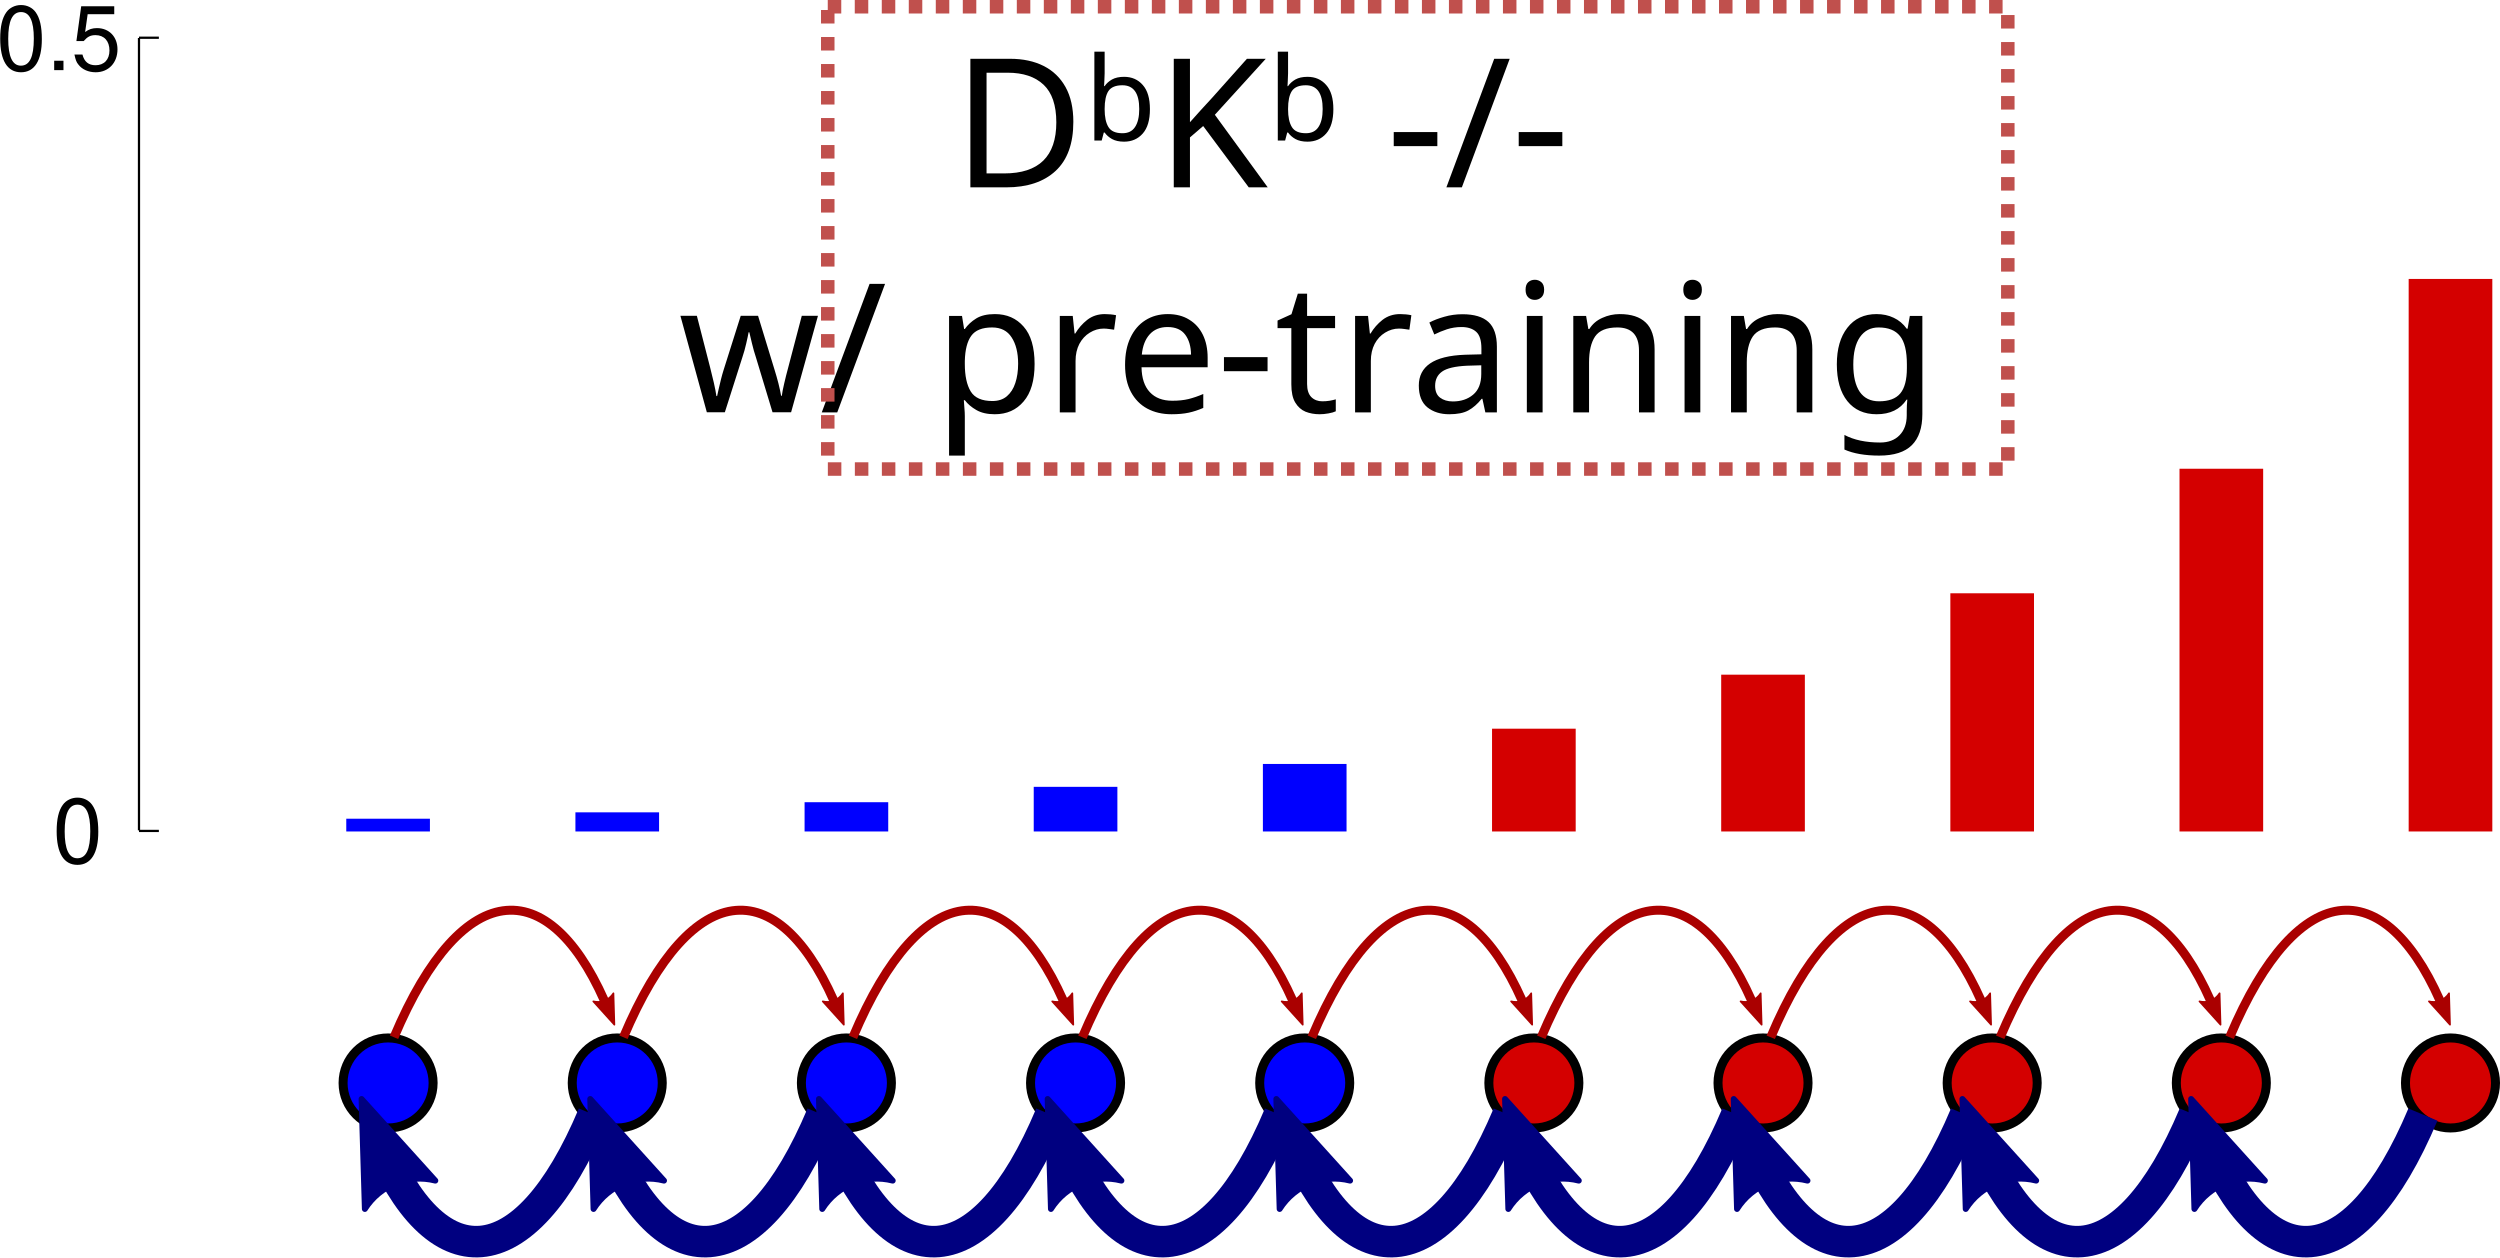
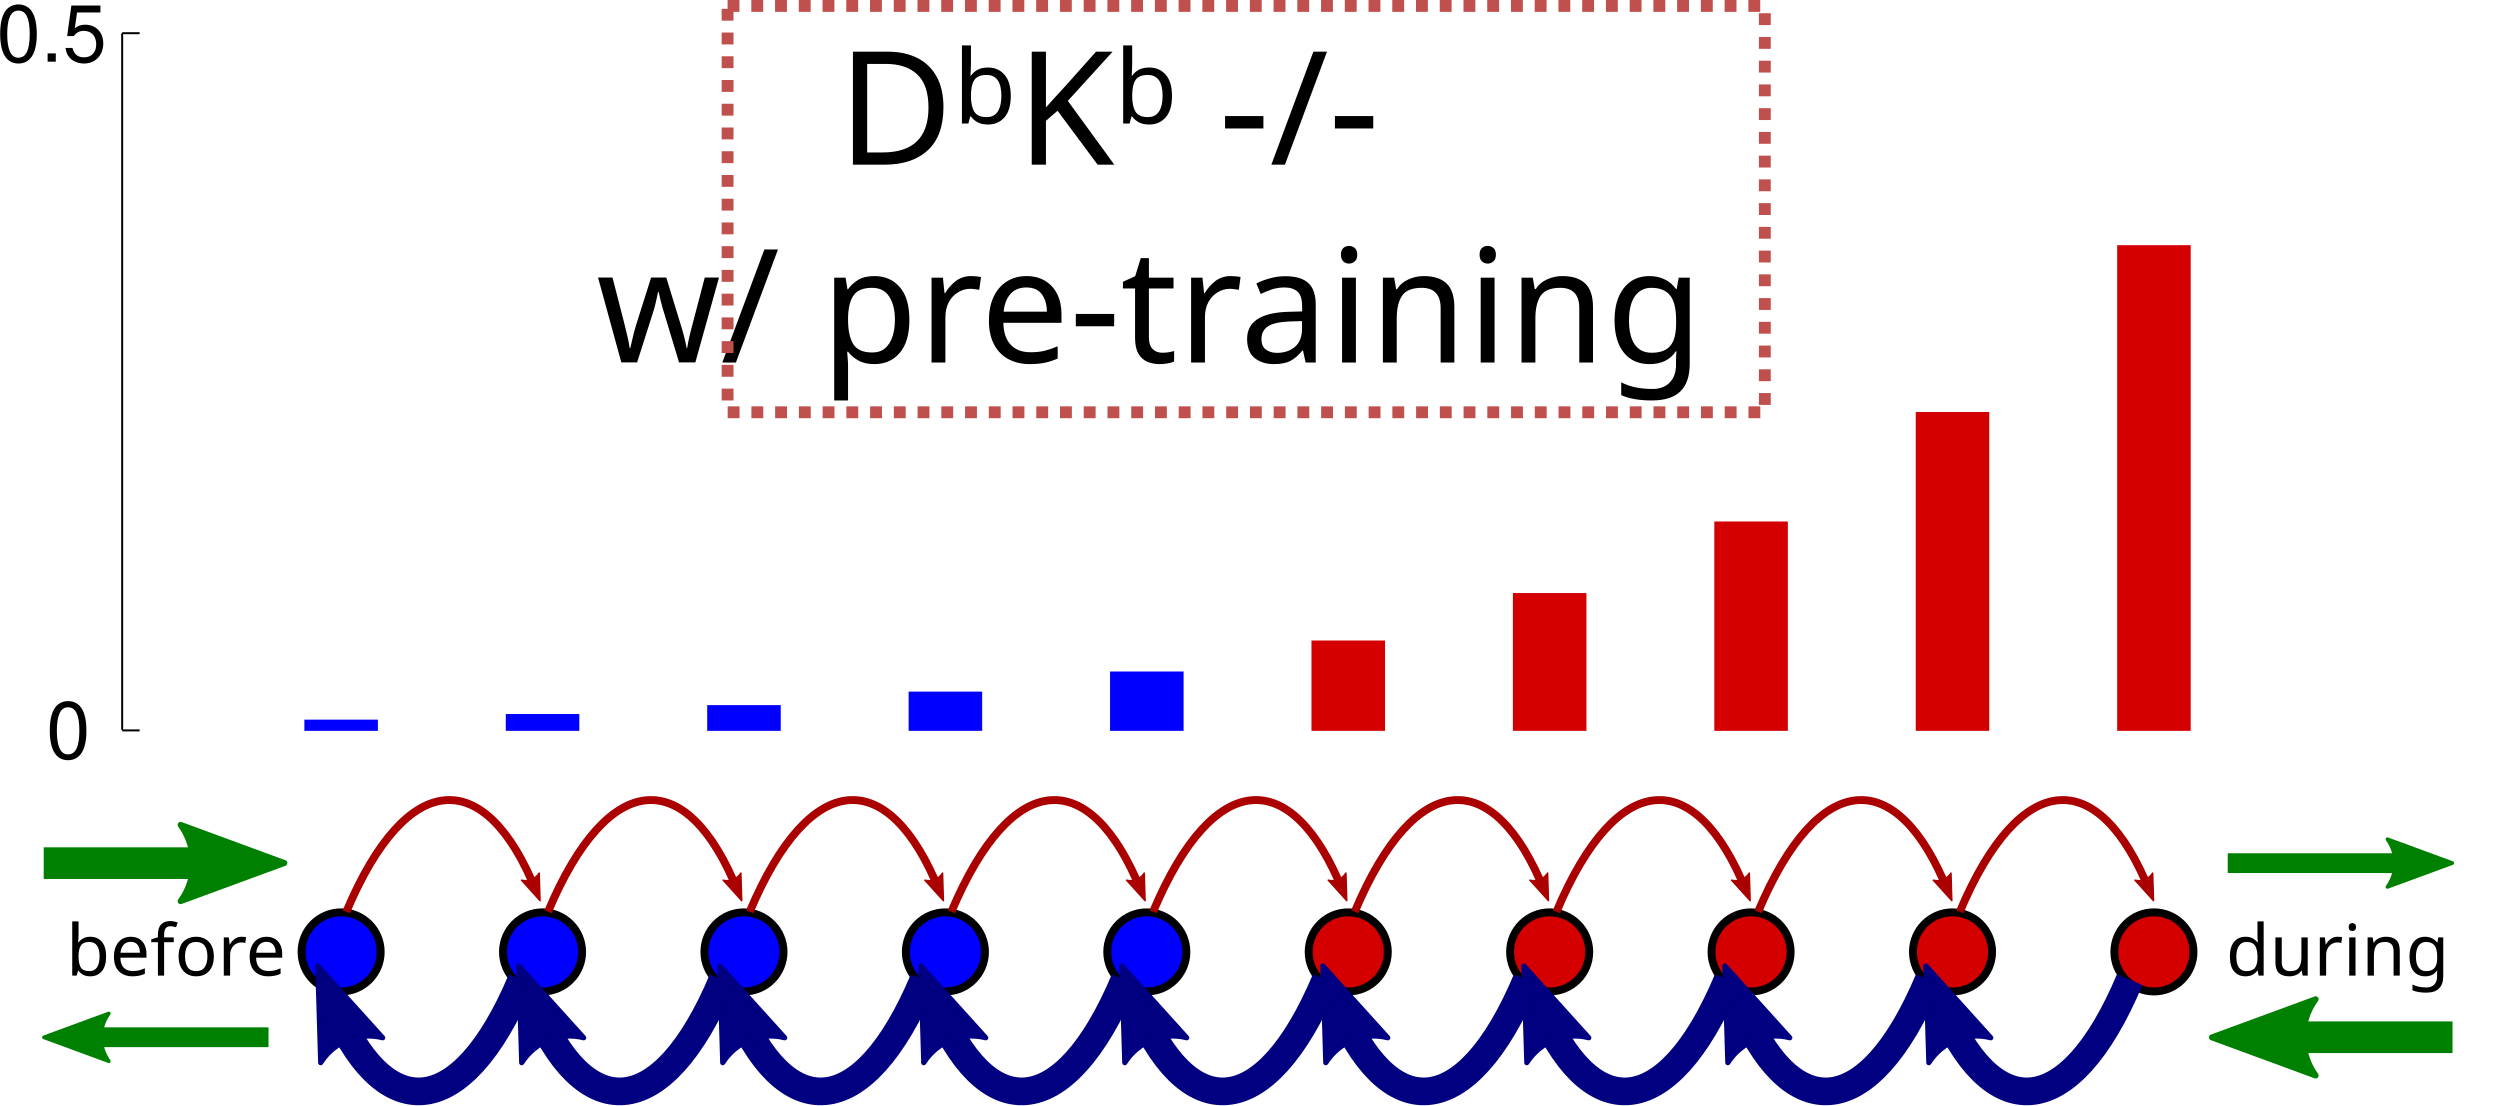
- <svg xmlns="http://www.w3.org/2000/svg" width="277.7" height="139.674" id="svg2" version="1.1">
+ <svg xmlns="http://www.w3.org/2000/svg" width="315.934" height="139.674" id="svg2" version="1.1">
  <defs id="defs4">
    <marker orient="auto" refY="0" refX="0" id="Arrow2Send" style="overflow:visible">
      <path id="path4544" style="font-size:12px;fill-rule:evenodd;stroke-width:0.625;stroke-linejoin:round" d="M 8.719,4.034 -2.207,0.016 8.719,-4.002 c -1.745,2.372 -1.735,5.617 -6e-7,8.035 z" transform="matrix(-0.3,0,0,-0.3,0.69,0)" />
    </marker>
    <marker orient="auto" refY="0" refX="0" id="Arrow2Sstart" style="overflow:visible">
      <path id="path4541" style="font-size:12px;fill-rule:evenodd;stroke-width:0.625;stroke-linejoin:round" d="M 8.719,4.034 -2.207,0.016 8.719,-4.002 c -1.745,2.372 -1.735,5.617 -6e-7,8.035 z" transform="matrix(0.3,0,0,0.3,-0.69,0)" />
    </marker>
    <marker orient="auto" refY="0" refX="0" id="Arrow2Send-4" style="overflow:visible">
      <path id="path4544-5" style="font-size:12px;fill-rule:evenodd;stroke-width:0.625;stroke-linejoin:round" d="M 8.719,4.034 -2.207,0.016 8.719,-4.002 c -1.745,2.372 -1.735,5.617 -6e-7,8.035 z" transform="matrix(-0.3,0,0,-0.3,0.69,0)" />
    </marker>
    <marker orient="auto" refY="0" refX="0" id="Arrow2Send-3" style="overflow:visible">
      <path id="path4544-52" style="font-size:12px;fill-rule:evenodd;stroke-width:0.625;stroke-linejoin:round" d="M 8.719,4.034 -2.207,0.016 8.719,-4.002 c -1.745,2.372 -1.735,5.617 -6e-7,8.035 z" transform="matrix(-0.3,0,0,-0.3,0.69,0)" />
    </marker>
    <marker orient="auto" refY="0" refX="0" id="Arrow2Send-9" style="overflow:visible">
      <path id="path4544-4" style="font-size:12px;fill-rule:evenodd;stroke-width:0.625;stroke-linejoin:round" d="M 8.719,4.034 -2.207,0.016 8.719,-4.002 c -1.745,2.372 -1.735,5.617 -6e-7,8.035 z" transform="matrix(-0.3,0,0,-0.3,0.69,0)" />
    </marker>
    <marker orient="auto" refY="0" refX="0" id="Arrow2Send-0" style="overflow:visible">
      <path id="path4544-59" style="font-size:12px;fill-rule:evenodd;stroke-width:0.625;stroke-linejoin:round" d="M 8.719,4.034 -2.207,0.016 8.719,-4.002 c -1.745,2.372 -1.735,5.617 -6e-7,8.035 z" transform="matrix(-0.3,0,0,-0.3,0.69,0)" />
    </marker>
    <marker orient="auto" refY="0" refX="0" id="Arrow2Send-6" style="overflow:visible">
      <path id="path4544-594" style="font-size:12px;fill-rule:evenodd;stroke-width:0.625;stroke-linejoin:round" d="M 8.719,4.034 -2.207,0.016 8.719,-4.002 c -1.745,2.372 -1.735,5.617 -6e-7,8.035 z" transform="matrix(-0.3,0,0,-0.3,0.69,0)" />
    </marker>
    <marker orient="auto" refY="0" refX="0" id="Arrow2Send-43" style="overflow:visible">
      <path id="path4544-54" style="font-size:12px;fill-rule:evenodd;stroke-width:0.625;stroke-linejoin:round" d="M 8.719,4.034 -2.207,0.016 8.719,-4.002 c -1.745,2.372 -1.735,5.617 -6e-7,8.035 z" transform="matrix(-0.3,0,0,-0.3,0.69,0)" />
    </marker>
    <marker orient="auto" refY="0" refX="0" id="Arrow2Send-41" style="overflow:visible">
      <path id="path4544-6" style="font-size:12px;fill-rule:evenodd;stroke-width:0.625;stroke-linejoin:round" d="M 8.719,4.034 -2.207,0.016 8.719,-4.002 c -1.745,2.372 -1.735,5.617 -6e-7,8.035 z" transform="matrix(-0.3,0,0,-0.3,0.69,0)" />
    </marker>
    <marker orient="auto" refY="0" refX="0" id="Arrow2Send-1" style="overflow:visible">
      <path id="path4544-58" style="font-size:12px;fill-rule:evenodd;stroke-width:0.625;stroke-linejoin:round" d="M 8.719,4.034 -2.207,0.016 8.719,-4.002 c -1.745,2.372 -1.735,5.617 -6e-7,8.035 z" transform="matrix(-0.3,0,0,-0.3,0.69,0)" />
    </marker>
    <marker orient="auto" refY="0" refX="0" id="Arrow2Send-01" style="overflow:visible">
      <path id="path4544-40" style="font-size:12px;fill-rule:evenodd;stroke-width:0.625;stroke-linejoin:round" d="M 8.719,4.034 -2.207,0.016 8.719,-4.002 c -1.745,2.372 -1.735,5.617 -6e-7,8.035 z" transform="matrix(-0.3,0,0,-0.3,0.69,0)" />
    </marker>
    <marker orient="auto" refY="0" refX="0" id="Arrow2Send-91" style="overflow:visible">
      <path id="path4544-7" style="font-size:12px;fill-rule:evenodd;stroke-width:0.625;stroke-linejoin:round" d="M 8.719,4.034 -2.207,0.016 8.719,-4.002 c -1.745,2.372 -1.735,5.617 -6e-7,8.035 z" transform="matrix(-0.3,0,0,-0.3,0.69,0)" />
    </marker>
    <marker orient="auto" refY="0" refX="0" id="Arrow2Send-96" style="overflow:visible">
      <path id="path4544-8" style="font-size:12px;fill-rule:evenodd;stroke-width:0.625;stroke-linejoin:round" d="M 8.719,4.034 -2.207,0.016 8.719,-4.002 c -1.745,2.372 -1.735,5.617 -6e-7,8.035 z" transform="matrix(-0.3,0,0,-0.3,0.69,0)" />
    </marker>
    <marker orient="auto" refY="0" refX="0" id="Arrow2Send-30" style="overflow:visible">
      <path id="path4544-2" style="font-size:12px;fill-rule:evenodd;stroke-width:0.625;stroke-linejoin:round" d="M 8.719,4.034 -2.207,0.016 8.719,-4.002 c -1.745,2.372 -1.735,5.617 -6e-7,8.035 z" transform="matrix(-0.3,0,0,-0.3,0.69,0)" />
    </marker>
    <marker orient="auto" refY="0" refX="0" id="Arrow2Send-92" style="overflow:visible">
      <path id="path4544-24" style="font-size:12px;fill-rule:evenodd;stroke-width:0.625;stroke-linejoin:round" d="M 8.719,4.034 -2.207,0.016 8.719,-4.002 c -1.745,2.372 -1.735,5.617 -6e-7,8.035 z" transform="matrix(-0.3,0,0,-0.3,0.69,0)" />
    </marker>
    <marker orient="auto" refY="0" refX="0" id="Arrow2Send-8" style="overflow:visible">
      <path id="path4544-72" style="font-size:12px;fill-rule:evenodd;stroke-width:0.625;stroke-linejoin:round" d="M 8.719,4.034 -2.207,0.016 8.719,-4.002 c -1.745,2.372 -1.735,5.617 -6e-7,8.035 z" transform="matrix(-0.3,0,0,-0.3,0.69,0)" />
    </marker>
    <marker orient="auto" refY="0" refX="0" id="Arrow2Send-34" style="overflow:visible">
      <path id="path4544-3" style="font-size:12px;fill-rule:evenodd;stroke-width:0.625;stroke-linejoin:round" d="M 8.719,4.034 -2.207,0.016 8.719,-4.002 c -1.745,2.372 -1.735,5.617 -6e-7,8.035 z" transform="matrix(-0.3,0,0,-0.3,0.69,0)" />
    </marker>
    <marker orient="auto" refY="0" refX="0" id="Arrow2Send-32" style="overflow:visible">
      <path id="path4544-76" style="font-size:12px;fill-rule:evenodd;stroke-width:0.625;stroke-linejoin:round" d="M 8.719,4.034 -2.207,0.016 8.719,-4.002 c -1.745,2.372 -1.735,5.617 -6e-7,8.035 z" transform="matrix(-0.3,0,0,-0.3,0.69,0)" />
    </marker>
    <marker orient="auto" refY="0" refX="0" id="Arrow2Send-36" style="overflow:visible">
      <path id="path4544-9" style="font-size:12px;fill-rule:evenodd;stroke-width:0.625;stroke-linejoin:round" d="M 8.719,4.034 -2.207,0.016 8.719,-4.002 c -1.745,2.372 -1.735,5.617 -6e-7,8.035 z" transform="matrix(-0.3,0,0,-0.3,0.69,0)" />
    </marker>
    <marker orient="auto" refY="0" refX="0" id="Arrow2Send-33" style="overflow:visible">
      <path id="path4544-0" style="font-size:12px;fill-rule:evenodd;stroke-width:0.625;stroke-linejoin:round" d="M 8.719,4.034 -2.207,0.016 8.719,-4.002 c -1.745,2.372 -1.735,5.617 -6e-7,8.035 z" transform="matrix(-0.3,0,0,-0.3,0.69,0)" />
    </marker>
    <marker orient="auto" refY="0" refX="0" id="Arrow2SendM" style="overflow:visible">
      <path id="path3097" style="font-size:12px;fill:#aa0000;fill-rule:evenodd;stroke:#aa0000;stroke-width:0.625;stroke-linejoin:round" d="M 8.719,4.034 -2.207,0.016 8.719,-4.002 c -1.745,2.372 -1.735,5.617 -6e-7,8.035 z" transform="matrix(-0.3,0,0,-0.3,0.69,0)" />
    </marker>
    <marker orient="auto" refY="0" refX="0" id="Arrow2Sendg" style="overflow:visible">
      <path id="path3100" style="font-size:12px;fill:#aa0000;fill-rule:evenodd;stroke:#aa0000;stroke-width:0.625;stroke-linejoin:round" d="M 8.719,4.034 -2.207,0.016 8.719,-4.002 c -1.745,2.372 -1.735,5.617 -6e-7,8.035 z" transform="matrix(-0.3,0,0,-0.3,0.69,0)" />
    </marker>
    <marker orient="auto" refY="0" refX="0" id="Arrow2Send3" style="overflow:visible">
      <path id="path3103" style="font-size:12px;fill:#aa0000;fill-rule:evenodd;stroke:#aa0000;stroke-width:0.625;stroke-linejoin:round" d="M 8.719,4.034 -2.207,0.016 8.719,-4.002 c -1.745,2.372 -1.735,5.617 -6e-7,8.035 z" transform="matrix(-0.3,0,0,-0.3,0.69,0)" />
    </marker>
    <marker orient="auto" refY="0" refX="0" id="Arrow2Sends" style="overflow:visible">
      <path id="path3106" style="font-size:12px;fill:#aa0000;fill-rule:evenodd;stroke:#aa0000;stroke-width:0.625;stroke-linejoin:round" d="M 8.719,4.034 -2.207,0.016 8.719,-4.002 c -1.745,2.372 -1.735,5.617 -6e-7,8.035 z" transform="matrix(-0.3,0,0,-0.3,0.69,0)" />
    </marker>
    <marker orient="auto" refY="0" refX="0" id="Arrow2Sendz" style="overflow:visible">
      <path id="path3109" style="font-size:12px;fill:#aa0000;fill-rule:evenodd;stroke:#aa0000;stroke-width:0.625;stroke-linejoin:round" d="M 8.719,4.034 -2.207,0.016 8.719,-4.002 c -1.745,2.372 -1.735,5.617 -6e-7,8.035 z" transform="matrix(-0.3,0,0,-0.3,0.69,0)" />
    </marker>
    <marker orient="auto" refY="0" refX="0" id="Arrow2SendI" style="overflow:visible">
      <path id="path3112" style="font-size:12px;fill:#aa0000;fill-rule:evenodd;stroke:#aa0000;stroke-width:0.625;stroke-linejoin:round" d="M 8.719,4.034 -2.207,0.016 8.719,-4.002 c -1.745,2.372 -1.735,5.617 -6e-7,8.035 z" transform="matrix(-0.3,0,0,-0.3,0.69,0)" />
    </marker>
    <marker orient="auto" refY="0" refX="0" id="Arrow2Send7" style="overflow:visible">
      <path id="path3115" style="font-size:12px;fill:#aa0000;fill-rule:evenodd;stroke:#aa0000;stroke-width:0.625;stroke-linejoin:round" d="M 8.719,4.034 -2.207,0.016 8.719,-4.002 c -1.745,2.372 -1.735,5.617 -6e-7,8.035 z" transform="matrix(-0.3,0,0,-0.3,0.69,0)" />
    </marker>
    <marker orient="auto" refY="0" refX="0" id="Arrow2SendG" style="overflow:visible">
      <path id="path3118" style="font-size:12px;fill:#aa0000;fill-rule:evenodd;stroke:#aa0000;stroke-width:0.625;stroke-linejoin:round" d="M 8.719,4.034 -2.207,0.016 8.719,-4.002 c -1.745,2.372 -1.735,5.617 -6e-7,8.035 z" transform="matrix(-0.3,0,0,-0.3,0.69,0)" />
    </marker>
    <marker orient="auto" refY="0" refX="0" id="Arrow2SendJ" style="overflow:visible">
      <path id="path3121" style="font-size:12px;fill:#aa0000;fill-rule:evenodd;stroke:#aa0000;stroke-width:0.625;stroke-linejoin:round" d="M 8.719,4.034 -2.207,0.016 8.719,-4.002 c -1.745,2.372 -1.735,5.617 -6e-7,8.035 z" transform="matrix(-0.3,0,0,-0.3,0.69,0)" />
    </marker>
    <marker orient="auto" refY="0" refX="0" id="Arrow2Sendzk" style="overflow:visible">
      <path id="path3315" style="font-size:12px;fill:#000080;fill-rule:evenodd;stroke:#000080;stroke-width:0.625;stroke-linejoin:round" d="M 8.719,4.034 -2.207,0.016 8.719,-4.002 c -1.745,2.372 -1.735,5.617 -6e-7,8.035 z" transform="matrix(-0.3,0,0,-0.3,0.69,0)" />
    </marker>
    <marker orient="auto" refY="0" refX="0" id="Arrow2SendD" style="overflow:visible">
      <path id="path3318" style="font-size:12px;fill:#000080;fill-rule:evenodd;stroke:#000080;stroke-width:0.625;stroke-linejoin:round" d="M 8.719,4.034 -2.207,0.016 8.719,-4.002 c -1.745,2.372 -1.735,5.617 -6e-7,8.035 z" transform="matrix(-0.3,0,0,-0.3,0.69,0)" />
    </marker>
    <marker orient="auto" refY="0" refX="0" id="Arrow2SendO" style="overflow:visible">
      <path id="path3321" style="font-size:12px;fill:#000080;fill-rule:evenodd;stroke:#000080;stroke-width:0.625;stroke-linejoin:round" d="M 8.719,4.034 -2.207,0.016 8.719,-4.002 c -1.745,2.372 -1.735,5.617 -6e-7,8.035 z" transform="matrix(-0.3,0,0,-0.3,0.69,0)" />
    </marker>
    <marker orient="auto" refY="0" refX="0" id="Arrow2Sendu" style="overflow:visible">
      <path id="path3324" style="font-size:12px;fill:#000080;fill-rule:evenodd;stroke:#000080;stroke-width:0.625;stroke-linejoin:round" d="M 8.719,4.034 -2.207,0.016 8.719,-4.002 c -1.745,2.372 -1.735,5.617 -6e-7,8.035 z" transform="matrix(-0.3,0,0,-0.3,0.69,0)" />
    </marker>
    <marker orient="auto" refY="0" refX="0" id="Arrow2Sendd" style="overflow:visible">
      <path id="path3327" style="font-size:12px;fill:#000080;fill-rule:evenodd;stroke:#000080;stroke-width:0.625;stroke-linejoin:round" d="M 8.719,4.034 -2.207,0.016 8.719,-4.002 c -1.745,2.372 -1.735,5.617 -6e-7,8.035 z" transform="matrix(-0.3,0,0,-0.3,0.69,0)" />
    </marker>
    <marker orient="auto" refY="0" refX="0" id="Arrow2Send9" style="overflow:visible">
      <path id="path3330" style="font-size:12px;fill:#000080;fill-rule:evenodd;stroke:#000080;stroke-width:0.625;stroke-linejoin:round" d="M 8.719,4.034 -2.207,0.016 8.719,-4.002 c -1.745,2.372 -1.735,5.617 -6e-7,8.035 z" transform="matrix(-0.3,0,0,-0.3,0.69,0)" />
    </marker>
    <marker orient="auto" refY="0" refX="0" id="Arrow2SendI1" style="overflow:visible">
      <path id="path3333" style="font-size:12px;fill:#000080;fill-rule:evenodd;stroke:#000080;stroke-width:0.625;stroke-linejoin:round" d="M 8.719,4.034 -2.207,0.016 8.719,-4.002 c -1.745,2.372 -1.735,5.617 -6e-7,8.035 z" transform="matrix(-0.3,0,0,-0.3,0.69,0)" />
    </marker>
    <marker orient="auto" refY="0" refX="0" id="Arrow2Senda" style="overflow:visible">
      <path id="path3336" style="font-size:12px;fill:#000080;fill-rule:evenodd;stroke:#000080;stroke-width:0.625;stroke-linejoin:round" d="M 8.719,4.034 -2.207,0.016 8.719,-4.002 c -1.745,2.372 -1.735,5.617 -6e-7,8.035 z" transform="matrix(-0.3,0,0,-0.3,0.69,0)" />
    </marker>
    <marker orient="auto" refY="0" refX="0" id="Arrow2SendaN" style="overflow:visible">
      <path id="path3339" style="font-size:12px;fill:#000080;fill-rule:evenodd;stroke:#000080;stroke-width:0.625;stroke-linejoin:round" d="M 8.719,4.034 -2.207,0.016 8.719,-4.002 c -1.745,2.372 -1.735,5.617 -6e-7,8.035 z" transform="matrix(-0.3,0,0,-0.3,0.69,0)" />
    </marker>
+     <marker orient="auto" refY="0" refX="0" id="Arrow2Send-33Jk" style="overflow:visible">
+       <path id="path5285" style="font-size:12px;fill:#008000;fill-rule:evenodd;stroke:#008000;stroke-width:0.625;stroke-linejoin:round" d="M 8.719,4.034 -2.207,0.016 8.719,-4.002 c -1.745,2.372 -1.735,5.617 -6e-7,8.035 z" transform="matrix(-0.3,0,0,-0.3,0.69,0)" />
+     </marker>
+     <marker orient="auto" refY="0" refX="0" id="Arrow2Send-33V0" style="overflow:visible">
+       <path id="path5294" style="font-size:12px;fill:#008000;fill-rule:evenodd;stroke:#008000;stroke-width:0.625;stroke-linejoin:round" d="M 8.719,4.034 -2.207,0.016 8.719,-4.002 c -1.745,2.372 -1.735,5.617 -6e-7,8.035 z" transform="matrix(-0.3,0,0,-0.3,0.69,0)" />
+     </marker>
+     <marker orient="auto" refY="0" refX="0" id="Arrow2Send-33d2" style="overflow:visible">
+       <path id="path5288" style="font-size:12px;fill:#008000;fill-rule:evenodd;stroke:#008000;stroke-width:0.625;stroke-linejoin:round" d="M 8.719,4.034 -2.207,0.016 8.719,-4.002 c -1.745,2.372 -1.735,5.617 -6e-7,8.035 z" transform="matrix(-0.3,0,0,-0.3,0.69,0)" />
+     </marker>
+     <marker orient="auto" refY="0" refX="0" id="Arrow2Send-337r" style="overflow:visible">
+       <path id="path5291" style="font-size:12px;fill:#008000;fill-rule:evenodd;stroke:#008000;stroke-width:0.625;stroke-linejoin:round" d="M 8.719,4.034 -2.207,0.016 8.719,-4.002 c -1.745,2.372 -1.735,5.617 -6e-7,8.035 z" transform="matrix(-0.3,0,0,-0.3,0.69,0)" />
+     </marker>
  </defs>
  <g id="layer1" transform="translate(-99.48812,-320.6381)">
    <path transform="matrix(-1,0,0,1,556.6883,93.57143)" style="fill:#d40000;stroke:#000000;stroke-width:1;stroke-linecap:round;stroke-linejoin:round;stroke-miterlimit:4;stroke-dasharray:none;stroke-dashoffset:0" id="path2994-3-2-1" d="m 190,347.362 c 0,2.761 -2.239,5 -5,5 -2.761,0 -5,-2.239 -5,-5 0,-2.761 2.239,-5 5,-5 2.761,0 5,2.239 5,5 z" />
    <path transform="matrix(-1,0,0,1,531.2338,93.57143)" style="fill:#d40000;stroke:#000000;stroke-width:1;stroke-linecap:round;stroke-linejoin:round;stroke-miterlimit:4;stroke-dasharray:none;stroke-dashoffset:0" id="path2994-3-2-7" d="m 190,347.362 c 0,2.761 -2.239,5 -5,5 -2.761,0 -5,-2.239 -5,-5 0,-2.761 2.239,-5 5,-5 2.761,0 5,2.239 5,5 z" />
    <path transform="matrix(-1,0,0,1,480.3247,93.57143)" style="fill:#d40000;stroke:#000000;stroke-width:1;stroke-linecap:round;stroke-linejoin:round;stroke-miterlimit:4;stroke-dasharray:none;stroke-dashoffset:0" id="path2994-3-2-4" d="m 190,347.362 c 0,2.761 -2.239,5 -5,5 -2.761,0 -5,-2.239 -5,-5 0,-2.761 2.239,-5 5,-5 2.761,0 5,2.239 5,5 z" />
    <path transform="matrix(-1,0,0,1,505.7792,93.57143)" style="fill:#d40000;stroke:#000000;stroke-width:1;stroke-linecap:round;stroke-linejoin:round;stroke-miterlimit:4;stroke-dasharray:none;stroke-dashoffset:0" id="path2994-3-2-0" d="m 190,347.362 c 0,2.761 -2.239,5 -5,5 -2.761,0 -5,-2.239 -5,-5 0,-2.761 2.239,-5 5,-5 2.761,0 5,2.239 5,5 z" />
    <path transform="matrix(-1,0,0,1,454.8701,93.57143)" style="fill:#d40000;stroke:#000000;stroke-width:1;stroke-linecap:round;stroke-linejoin:round;stroke-miterlimit:4;stroke-dasharray:none;stroke-dashoffset:0" id="path2994-3-2-9" d="m 190,347.362 c 0,2.761 -2.239,5 -5,5 -2.761,0 -5,-2.239 -5,-5 0,-2.761 2.239,-5 5,-5 2.761,0 5,2.239 5,5 z" />
    <path transform="matrix(-1,0,0,1,327.5974,93.57143)" style="fill:#0000ff;stroke:#000000;stroke-width:1;stroke-linecap:round;stroke-linejoin:round;stroke-miterlimit:4;stroke-dasharray:none;stroke-dashoffset:0" id="path2994-4" d="m 190,347.362 c 0,2.761 -2.239,5 -5,5 -2.761,0 -5,-2.239 -5,-5 0,-2.761 2.239,-5 5,-5 2.761,0 5,2.239 5,5 z" />
    <path transform="matrix(-1,0,0,1,353.0519,93.57143)" style="fill:#0000ff;stroke:#000000;stroke-width:1;stroke-linecap:round;stroke-linejoin:round;stroke-miterlimit:4;stroke-dasharray:none;stroke-dashoffset:0" id="path2994-8" d="m 190,347.362 c 0,2.761 -2.239,5 -5,5 -2.761,0 -5,-2.239 -5,-5 0,-2.761 2.239,-5 5,-5 2.761,0 5,2.239 5,5 z" />
    <path transform="matrix(-1,0,0,1,378.5065,93.57143)" style="fill:#0000ff;stroke:#000000;stroke-width:1;stroke-linecap:round;stroke-linejoin:round;stroke-miterlimit:4;stroke-dasharray:none;stroke-dashoffset:0" id="path2994-82" d="m 190,347.362 c 0,2.761 -2.239,5 -5,5 -2.761,0 -5,-2.239 -5,-5 0,-2.761 2.239,-5 5,-5 2.761,0 5,2.239 5,5 z" />
    <path transform="matrix(-1,0,0,1,403.961,93.57143)" style="fill:#0000ff;stroke:#000000;stroke-width:1;stroke-linecap:round;stroke-linejoin:round;stroke-miterlimit:4;stroke-dasharray:none;stroke-dashoffset:0" id="path2994-45" d="m 190,347.362 c 0,2.761 -2.239,5 -5,5 -2.761,0 -5,-2.239 -5,-5 0,-2.761 2.239,-5 5,-5 2.761,0 5,2.239 5,5 z" />
    <path transform="matrix(-1,0,0,1,429.4156,93.57143)" style="fill:#0000ff;stroke:#000000;stroke-width:1;stroke-linecap:round;stroke-linejoin:round;stroke-miterlimit:4;stroke-dasharray:none;stroke-dashoffset:0" id="path2994-5" d="m 190,347.362 c 0,2.761 -2.239,5 -5,5 -2.761,0 -5,-2.239 -5,-5 0,-2.761 2.239,-5 5,-5 2.761,0 5,2.239 5,5 z" />
    <path style="fill:none;stroke:#aa0000;stroke-width:1;stroke-linecap:butt;stroke-linejoin:miter;stroke-miterlimit:4;stroke-opacity:1;stroke-dasharray:none;marker-end:url(#Arrow2Sendz)" d="m 143.256,435.86 c 7.696,-18.279 17.625,-18.423 23.968,-2.651" id="path5894-5" />
    <path style="fill:none;stroke:#aa0000;stroke-width:1;stroke-linecap:butt;stroke-linejoin:miter;stroke-miterlimit:4;stroke-opacity:1;stroke-dasharray:none;marker-end:url(#Arrow2Sends)" d="m 347.157,435.86 c 7.696,-18.279 17.625,-18.423 23.968,-2.651" id="path5894-5-4" />
    <path style="fill:none;stroke:#aa0000;stroke-width:1;stroke-linecap:butt;stroke-linejoin:miter;stroke-miterlimit:4;stroke-opacity:1;stroke-dasharray:none;marker-end:url(#Arrow2Sendg)" d="m 321.669,435.86 c 7.696,-18.279 17.625,-18.423 23.968,-2.651" id="path5894-5-9" />
    <path style="fill:none;stroke:#aa0000;stroke-width:1;stroke-linecap:butt;stroke-linejoin:miter;stroke-miterlimit:4;stroke-opacity:1;stroke-dasharray:none;marker-end:url(#Arrow2SendJ)" d="m 296.182,435.86 c 7.696,-18.279 17.625,-18.423 23.968,-2.651" id="path5894-5-93" />
    <path style="fill:none;stroke:#aa0000;stroke-width:1;stroke-linecap:butt;stroke-linejoin:miter;stroke-miterlimit:4;stroke-opacity:1;stroke-dasharray:none;marker-end:url(#Arrow2SendG)" d="m 270.694,435.86 c 7.696,-18.279 17.625,-18.423 23.968,-2.651" id="path5894-5-48" />
    <path style="fill:none;stroke:#aa0000;stroke-width:1;stroke-linecap:butt;stroke-linejoin:miter;stroke-miterlimit:4;stroke-opacity:1;stroke-dasharray:none;marker-end:url(#Arrow2SendM)" d="m 245.206,435.86 c 7.696,-18.279 17.625,-18.423 23.968,-2.651" id="path5894-5-8" />
    <path style="fill:none;stroke:#aa0000;stroke-width:1;stroke-linecap:butt;stroke-linejoin:miter;stroke-miterlimit:4;stroke-opacity:1;stroke-dasharray:none;marker-end:url(#Arrow2Send3)" d="m 219.719,435.86 c 7.696,-18.279 17.625,-18.423 23.968,-2.651" id="path5894-5-2" />
    <path style="fill:none;stroke:#aa0000;stroke-width:1;stroke-linecap:butt;stroke-linejoin:miter;stroke-miterlimit:4;stroke-opacity:1;stroke-dasharray:none;marker-end:url(#Arrow2SendI)" d="m 194.231,435.86 c 7.696,-18.279 17.625,-18.423 23.968,-2.651" id="path5894-5-98" />
    <path style="fill:none;stroke:#aa0000;stroke-width:1;stroke-linecap:butt;stroke-linejoin:miter;stroke-miterlimit:4;stroke-opacity:1;stroke-dasharray:none;marker-end:url(#Arrow2Send7)" d="m 168.743,435.86 c 7.696,-18.279 17.625,-18.423 23.968,-2.651" id="path5894-5-49" />
    <path style="fill:none;stroke:#000080;stroke-width:3.5;stroke-linecap:butt;stroke-linejoin:miter;stroke-miterlimit:4;stroke-opacity:1;stroke-dasharray:none;stroke-dashoffset:0;marker-end:url(#Arrow2SendD)" d="m 165.399,444.446 c -7.696,18.279 -17.625,18.423 -23.968,2.651" id="path5894-5-1" />
    <path style="fill:none;stroke:#000080;stroke-width:3.5;stroke-linecap:butt;stroke-linejoin:miter;stroke-miterlimit:4;stroke-opacity:1;stroke-dasharray:none;stroke-dashoffset:0;marker-end:url(#Arrow2Senda)" d="m 368.626,444.446 c -7.696,18.279 -17.625,18.423 -23.968,2.651" id="path5894-5-1-1" />
    <path style="fill:none;stroke:#000080;stroke-width:3.5;stroke-linecap:butt;stroke-linejoin:miter;stroke-miterlimit:4;stroke-opacity:1;stroke-dasharray:none;stroke-dashoffset:0;marker-end:url(#Arrow2Sendd)" d="m 343.223,444.446 c -7.696,18.279 -17.625,18.423 -23.968,2.651" id="path5894-5-1-19" />
    <path style="fill:none;stroke:#000080;stroke-width:3.5;stroke-linecap:butt;stroke-linejoin:miter;stroke-miterlimit:4;stroke-opacity:1;stroke-dasharray:none;stroke-dashoffset:0;marker-end:url(#Arrow2SendI1)" d="m 317.819,444.446 c -7.696,18.279 -17.625,18.423 -23.968,2.651" id="path5894-5-1-0" />
    <path style="fill:none;stroke:#000080;stroke-width:3.5;stroke-linecap:butt;stroke-linejoin:miter;stroke-miterlimit:4;stroke-opacity:1;stroke-dasharray:none;stroke-dashoffset:0;marker-end:url(#Arrow2SendO)" d="m 292.416,444.446 c -7.696,18.279 -17.625,18.423 -23.968,2.651" id="path5894-5-1-8" />
    <path style="fill:none;stroke:#000080;stroke-width:3.5;stroke-linecap:butt;stroke-linejoin:miter;stroke-miterlimit:4;stroke-opacity:1;stroke-dasharray:none;stroke-dashoffset:0;marker-end:url(#Arrow2Sendu)" d="m 267.013,444.446 c -7.696,18.279 -17.625,18.423 -23.968,2.651" id="path5894-5-1-9" />
    <path style="fill:none;stroke:#000080;stroke-width:3.5;stroke-linecap:butt;stroke-linejoin:miter;stroke-miterlimit:4;stroke-opacity:1;stroke-dasharray:none;stroke-dashoffset:0;marker-end:url(#Arrow2Sendzk)" d="m 241.609,444.446 c -7.696,18.279 -17.625,18.423 -23.968,2.651" id="path5894-5-1-95" />
    <path style="fill:none;stroke:#000080;stroke-width:3.5;stroke-linecap:butt;stroke-linejoin:miter;stroke-miterlimit:4;stroke-opacity:1;stroke-dasharray:none;stroke-dashoffset:0;marker-end:url(#Arrow2Send9)" d="m 216.206,444.446 c -7.696,18.279 -17.625,18.423 -23.968,2.651" id="path5894-5-1-191" />
    <path style="fill:none;stroke:#000080;stroke-width:3.5;stroke-linecap:butt;stroke-linejoin:miter;stroke-miterlimit:4;stroke-opacity:1;stroke-dasharray:none;stroke-dashoffset:0;marker-end:url(#Arrow2SendaN)" d="m 190.802,444.446 c -7.696,18.279 -17.625,18.423 -23.968,2.651" id="path5894-5-1-15" />
    <g transform="matrix(1,0,0,-1,96.84421,425.3064)" id="g144">
      <text id="text146" transform="matrix(1,0,0,-1,8.5,8.8332)">
        <tspan id="tspan148" y="0" x="0" style="font-size:10px;font-variant:normal;font-weight:normal;writing-mode:lr-tb;fill:#000000;fill-opacity:1;fill-rule:nonzero;stroke:none;font-family:Helvetica;-inkscape-font-specification:Helvetica">0</tspan>
      </text>
    </g>
    <path id="path150" style="fill:none;stroke:#000000;stroke-width:0.25;stroke-linecap:butt;stroke-linejoin:round;stroke-miterlimit:10;stroke-opacity:1;stroke-dasharray:none" d="m 114.927,324.832 2.208,0" />
    <g transform="matrix(1,0,0,-1,98.90628,513.3483)" id="g154">
      <text id="text156" transform="matrix(1,0,0,-1,0.166797,184.917)">
        <tspan id="tspan158" y="0" x="0 5.56 8.34" style="font-size:10px;font-variant:normal;font-weight:normal;writing-mode:lr-tb;fill:#000000;fill-opacity:1;fill-rule:nonzero;stroke:none;font-family:Helvetica;-inkscape-font-specification:Helvetica">0.5</tspan>
      </text>
    </g>
    <path id="path176" style="fill:none;stroke:#000000;stroke-width:0.25;stroke-linecap:butt;stroke-linejoin:round;stroke-miterlimit:10;stroke-opacity:1;stroke-dasharray:none" d="m 114.927,412.873 0,-88.012" />
    <path id="path150-1" style="fill:none;stroke:#000000;stroke-width:0.25;stroke-linecap:butt;stroke-linejoin:round;stroke-miterlimit:10;stroke-opacity:1;stroke-dasharray:none" d="m 114.927,412.941 2.208,0" />
    <path id="path186" style="fill:#0000ff;fill-opacity:1;fill-rule:evenodd;stroke:none" d="m 137.952,412.998 9.292,0 0,-1.417 -9.292,0 0,1.417 z" />
    <path id="path190" style="fill:#0000ff;fill-opacity:1;fill-rule:evenodd;stroke:none" d="m 163.406,412.998 9.292,0 0,-2.125 -9.292,0 0,2.125 z" />
    <path id="path194" style="fill:#0000ff;fill-opacity:1;fill-rule:evenodd;stroke:none" d="m 188.861,412.998 9.292,0 0,-3.25 -9.292,0 0,3.25 z" />
    <path id="path198" style="fill:#0000ff;fill-opacity:1;fill-rule:evenodd;stroke:none" d="m 214.315,412.998 9.292,0 0,-4.958 -9.292,0 0,4.958 z" />
    <path id="path202" style="fill:#0000ff;fill-opacity:1;fill-rule:evenodd;stroke:none" d="m 239.77,412.998 9.292,0 0,-7.5 -9.292,0 0,7.5 z" />
    <path id="path206" style="fill:#d40000;fill-opacity:1;fill-rule:evenodd;stroke:none" d="m 265.224,412.998 9.292,0 0,-11.417 -9.292,0 0,11.417 z" />
    <path id="path210" style="fill:#d40000;fill-opacity:1;fill-rule:evenodd;stroke:none" d="m 290.679,412.998 9.292,0 0,-17.417 -9.292,0 0,17.417 z" />
    <path id="path214" style="fill:#d40000;fill-opacity:1;fill-rule:evenodd;stroke:none" d="m 316.133,412.998 9.292,0 0,-26.458 -9.292,0 0,26.458 z" />
    <path id="path218" style="fill:#d40000;fill-opacity:1;fill-rule:evenodd;stroke:none" d="m 341.588,412.998 9.292,0 0,-40.292 -9.292,0 0,40.292 z" />
    <path id="path222" style="fill:#d40000;fill-opacity:1;fill-rule:evenodd;stroke:none" d="m 367.043,412.998 9.292,0 0,-61.375 -9.292,0 0,61.375 z" />
    <text xml:space="preserve" style="font-size:20px;font-style:normal;font-weight:normal;text-align:center;line-height:125%;letter-spacing:0px;word-spacing:0px;text-anchor:middle;fill:#000000;fill-opacity:1;stroke:none;font-family:Sans" x="257.787" y="341.45" id="text2993-4">
      <tspan id="tspan2995-0" x="257.787" y="341.45">D<tspan id="tspan3028" style="font-size:65.001%;baseline-shift:super">b</tspan>K<tspan id="tspan3030" style="font-size:65.001%;baseline-shift:super">b</tspan> -/-</tspan>
      <tspan x="257.787" y="366.45" id="tspan2997-9">w/ pre-training</tspan>
    </text>
    <rect style="fill:none;stroke:#c0504d;stroke-width:1.5;stroke-linecap:butt;stroke-miterlimit:4;stroke-opacity:1;stroke-dasharray:1.5, 1.5;stroke-dashoffset:0" id="rect3113" width="131.08" height="51.351" x="107.431" y="0.144" transform="translate(84.00428,321.2439)" />
+     <text xml:space="preserve" style="font-size:14px;font-style:normal;font-weight:normal;line-height:125%;letter-spacing:0px;word-spacing:0px;fill:#000000;fill-opacity:1;stroke:none;font-family:Sans" x="107.851" y="443.925" id="text3057">
+       <tspan id="tspan3059" x="107.851" y="443.925" style="font-size:9px">before</tspan>
+     </text>
+     <text xml:space="preserve" style="font-size:14px;font-style:normal;font-weight:normal;line-height:125%;letter-spacing:0px;word-spacing:0px;fill:#000000;fill-opacity:1;stroke:none;font-family:Sans" x="380.789" y="443.925" id="text3057-1">
+       <tspan id="tspan3059-7" x="380.789" y="443.925" style="font-size:9px">during</tspan>
+     </text>
+     <path style="fill:#ff9955;stroke:#008000;stroke-width:4;stroke-linecap:butt;stroke-linejoin:miter;stroke-miterlimit:4;stroke-opacity:1;stroke-dasharray:none;marker-end:url(#Arrow2Send-337r)" d="m 105.013,429.718 25,0" id="path3082" />
+     <path style="fill:#ff9955;stroke:#008000;stroke-width:2.5;stroke-linecap:butt;stroke-linejoin:miter;stroke-miterlimit:4;stroke-opacity:1;stroke-dasharray:none;marker-end:url(#Arrow2Send-33d2)" d="m 133.422,451.718 -25,0" id="path3082-9" />
+     <path style="fill:#ff9955;stroke:#008000;stroke-width:2.5;stroke-linecap:butt;stroke-linejoin:miter;stroke-miterlimit:4;stroke-opacity:1;stroke-dasharray:none;marker-end:url(#Arrow2Send-33V0)" d="m 381.013,429.718 25,0" id="path3082-2" />
+     <path style="fill:#ff9955;stroke:#008000;stroke-width:4;stroke-linecap:butt;stroke-linejoin:miter;stroke-miterlimit:4;stroke-opacity:1;stroke-dasharray:none;marker-end:url(#Arrow2Send-33Jk)" d="m 409.422,451.718 -25,0" id="path3082-9-4" />
  </g>
</svg>
